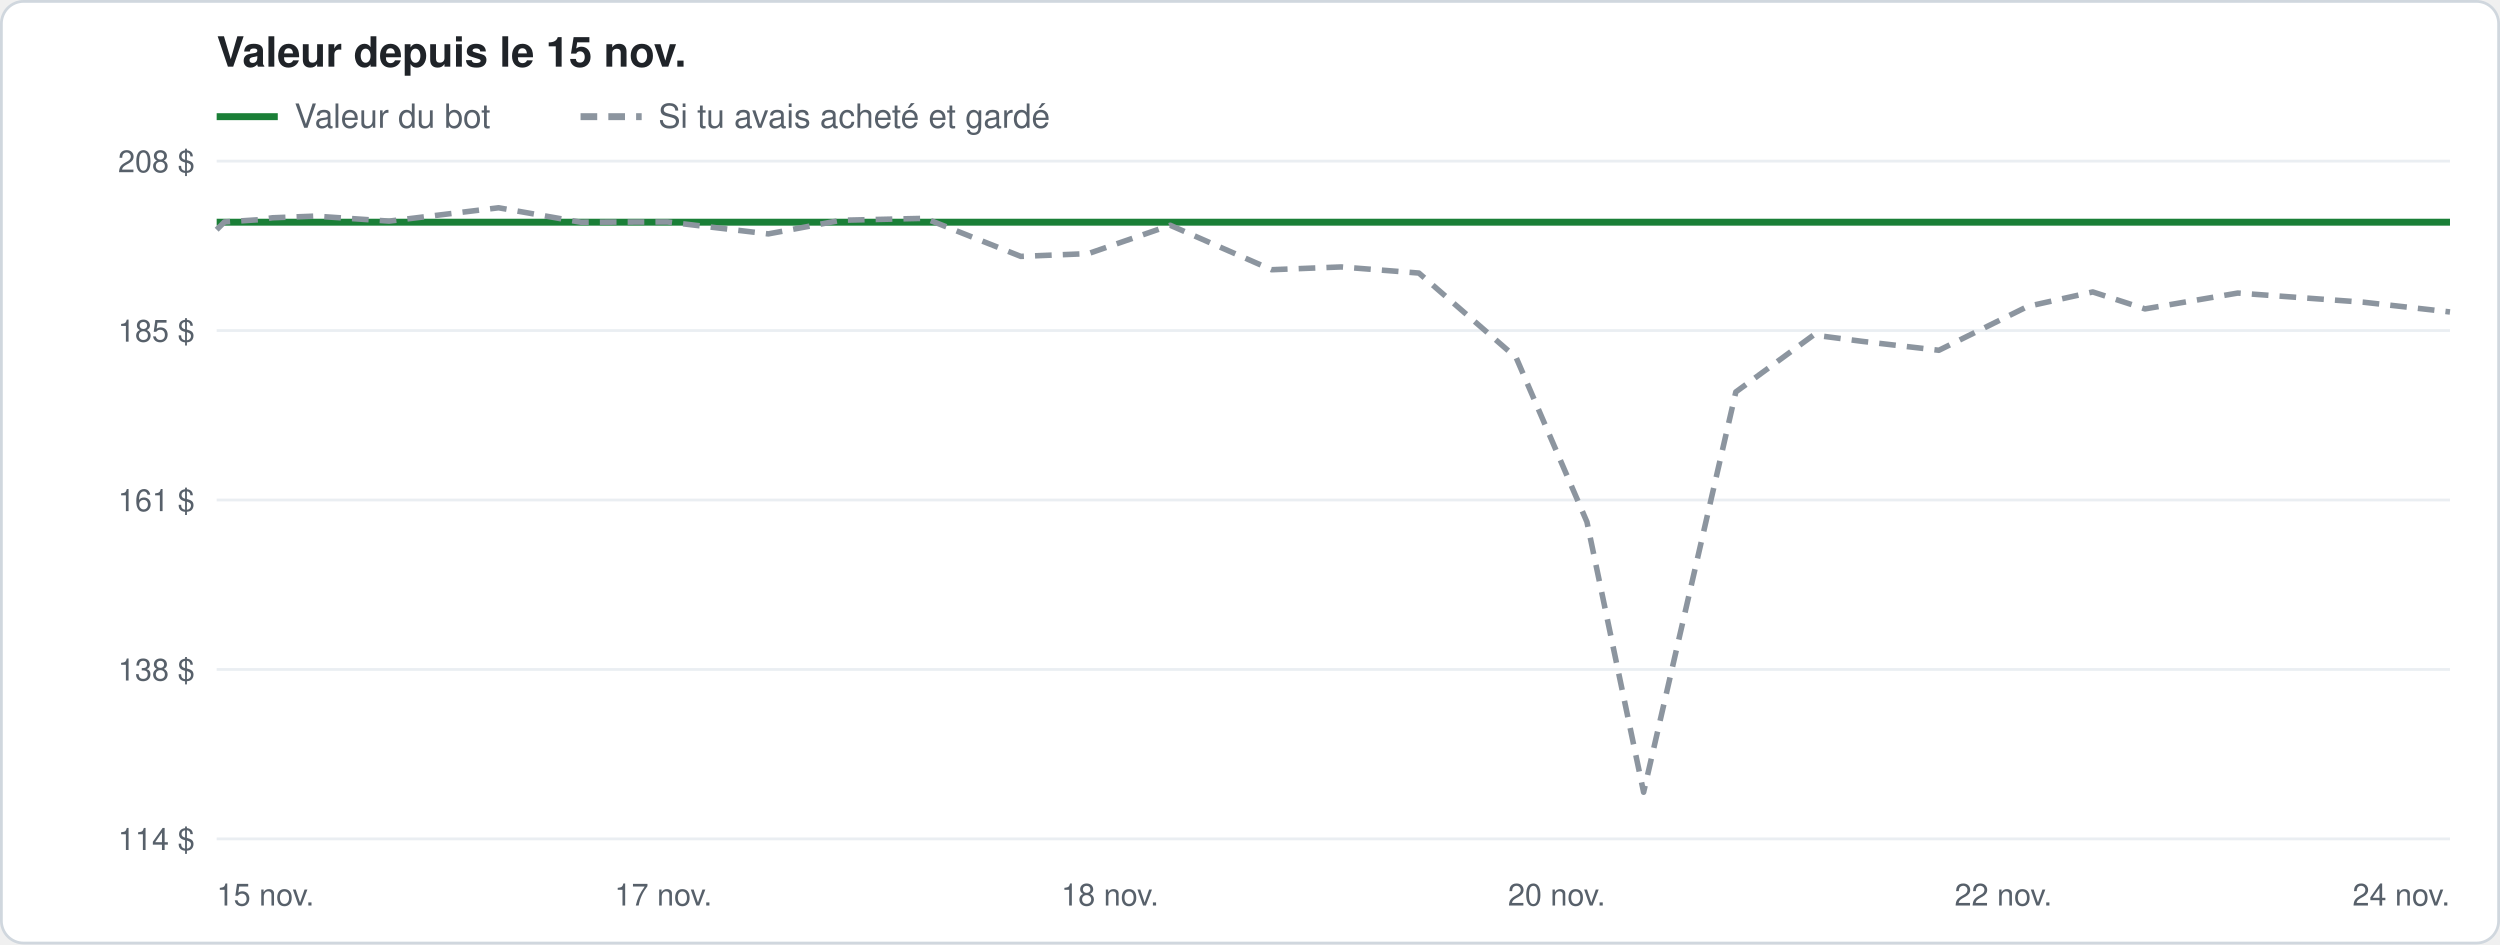
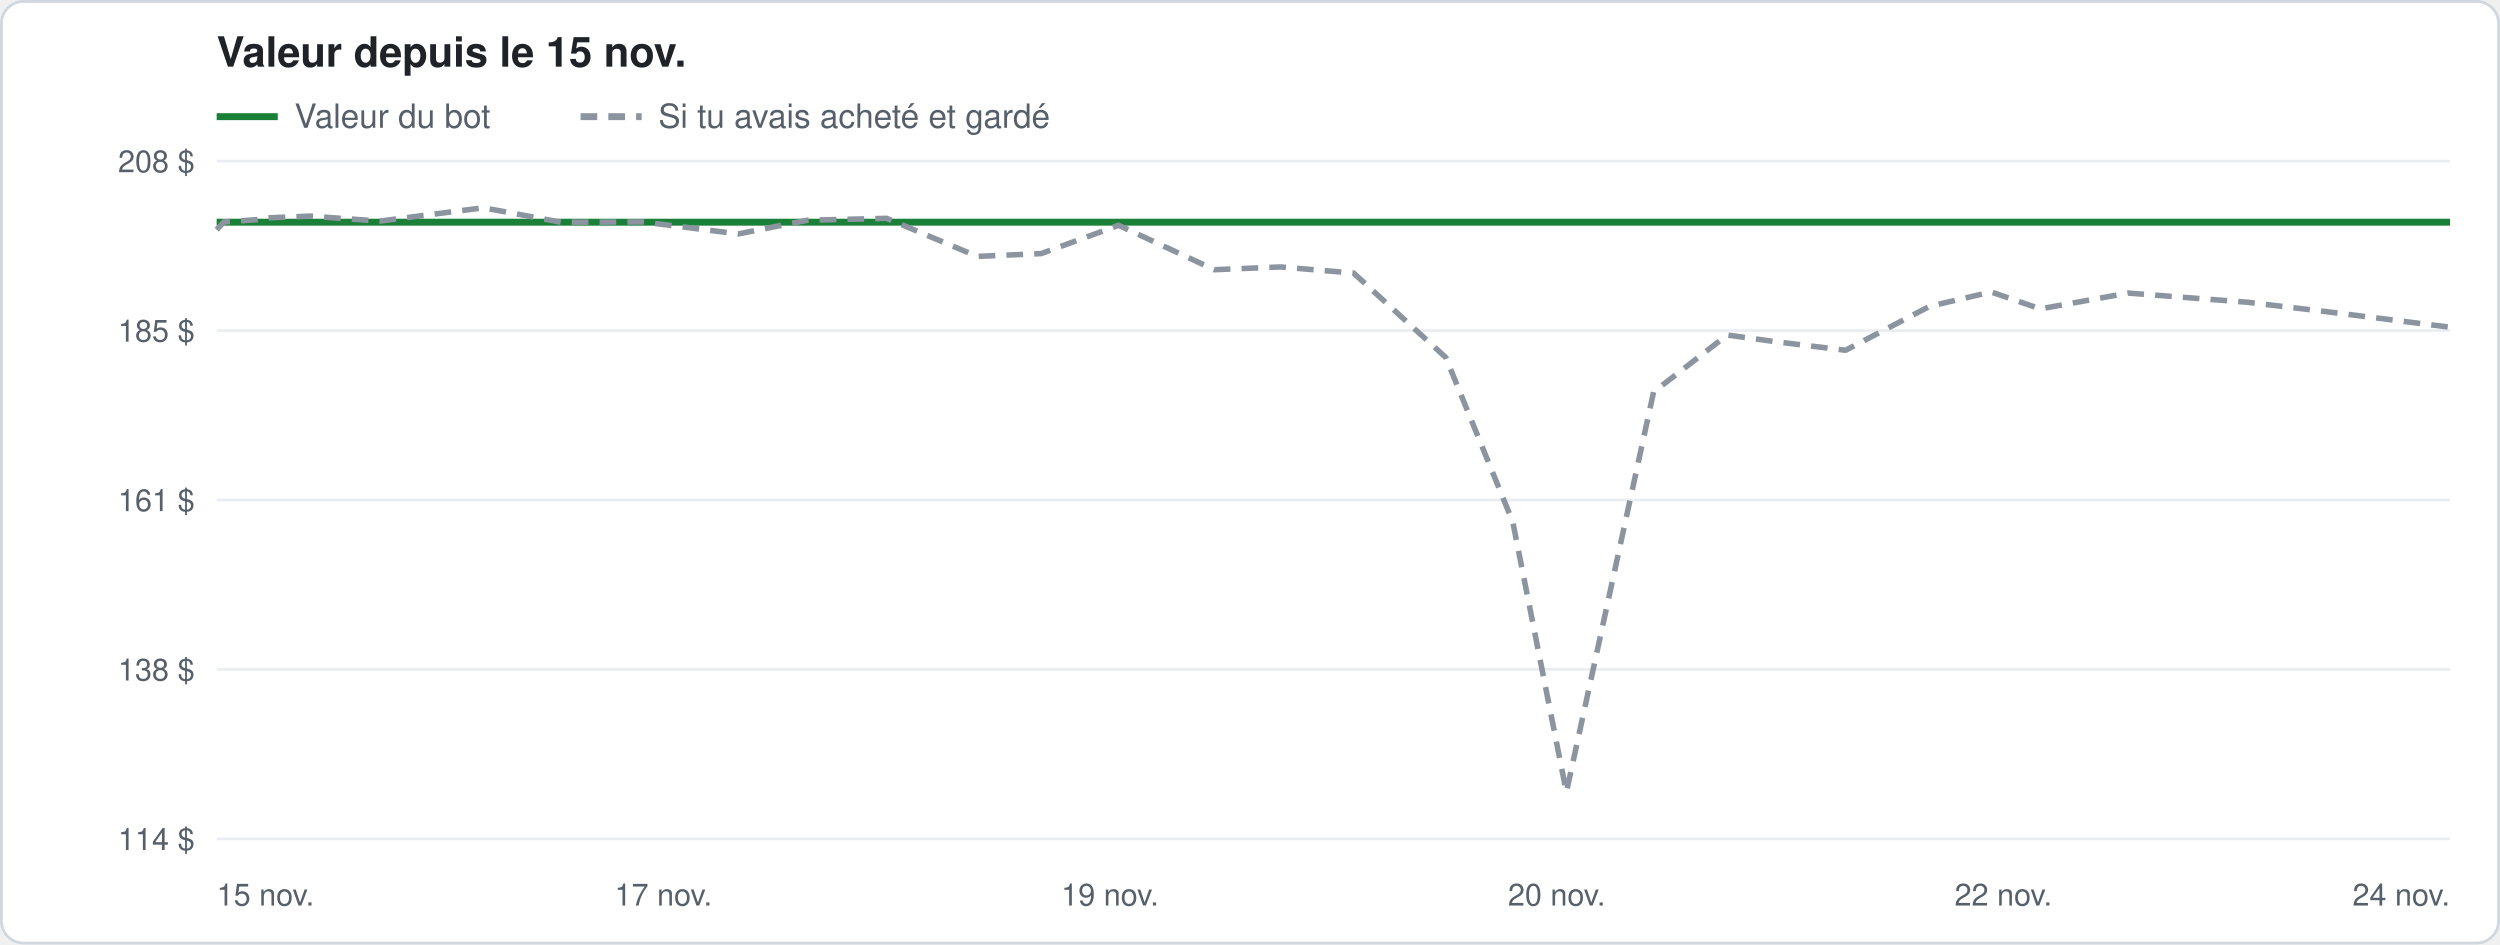
<svg xmlns="http://www.w3.org/2000/svg" width="900" height="340" viewBox="0 0 900 340" font-family="-apple-system, Segoe UI, Helvetica, Arial, sans-serif">
  <rect x="0.5" y="0.5" width="899" height="339" rx="8" fill="#ffffff" stroke="#d0d7de" />
  <text x="78" y="24" font-size="15" font-weight="600" fill="#1f2328">Valeur depuis le 15 nov.</text>
  <line x1="78" y1="42" x2="100" y2="42" stroke="#1a7f37" stroke-width="2.5" />
  <text x="106" y="46" font-size="12" fill="#57606a">Valeur du bot</text>
  <line x1="209" y1="42" x2="231" y2="42" stroke="#8c959f" stroke-width="2.5" stroke-dasharray="6 4" />
  <text x="237" y="46" font-size="12" fill="#57606a">Si tu avais acheté et gardé</text>
  <line x1="78" y1="302.0" x2="882" y2="302.0" stroke="#eaeef2" />
  <text x="70" y="306.0" font-size="11" fill="#57606a" text-anchor="end">114 $</text>
  <line x1="78" y1="241.0" x2="882" y2="241.0" stroke="#eaeef2" />
  <text x="70" y="245.0" font-size="11" fill="#57606a" text-anchor="end">138 $</text>
  <line x1="78" y1="180.0" x2="882" y2="180.0" stroke="#eaeef2" />
  <text x="70" y="184.0" font-size="11" fill="#57606a" text-anchor="end">161 $</text>
  <line x1="78" y1="119.0" x2="882" y2="119.0" stroke="#eaeef2" />
  <text x="70" y="123.0" font-size="11" fill="#57606a" text-anchor="end">185 $</text>
  <line x1="78" y1="58.0" x2="882" y2="58.0" stroke="#eaeef2" />
  <text x="70" y="62.0" font-size="11" fill="#57606a" text-anchor="end">208 $</text>
  <text x="78.0" y="326" font-size="11" fill="#57606a" text-anchor="start">15 nov.</text>
  <text x="238.8" y="326" font-size="11" fill="#57606a" text-anchor="middle">17 nov.</text>
-   <text x="399.6" y="326" font-size="11" fill="#57606a" text-anchor="middle">18 nov.</text>
+   <text x="399.6" y="326" font-size="11" fill="#57606a" text-anchor="middle">19 nov.</text>
  <text x="560.4" y="326" font-size="11" fill="#57606a" text-anchor="middle">20 nov.</text>
  <text x="721.2" y="326" font-size="11" fill="#57606a" text-anchor="middle">22 nov.</text>
  <text x="882.0" y="326" font-size="11" fill="#57606a" text-anchor="end">24 nov.</text>
-   <polyline points="78.0,80.0 80.8,80.0 93.1,80.0 98.1,80.0 113.5,80.0 140.1,80.0 179.5,80.0 209.1,80.0 240.2,80.0 276.6,80.0 302.8,80.0 333.0,80.0 367.5,80.0 391.8,80.0 421.3,80.0 457.8,80.0 482.8,80.0 510.8,80.0 545.8,80.0 571.3,80.0 591.7,80.0 624.9,80.0 652.9,80.0 670.5,80.0 698.0,80.0 730.0,80.0 753.4,80.0 772.2,80.0 805.6,80.0 850.9,80.0 882.0,80.0" fill="none" stroke="#1a7f37" stroke-width="2.5" stroke-linejoin="round" />
-   <polyline points="78.0,82.7 80.8,79.9 93.1,79.1 98.1,78.4 113.5,77.8 140.1,79.6 179.5,74.8 209.1,80.0 240.2,79.9 276.6,84.2 302.8,79.3 333.0,78.6 367.5,92.3 391.8,91.3 421.3,81.1 457.8,97.1 482.8,96.1 510.8,98.3 545.8,128.7 571.3,187.9 591.7,285.2 624.9,141.1 652.9,120.6 670.5,122.9 698.0,126.1 730.0,110.3 753.4,105.1 772.2,111.2 805.6,105.5 850.9,108.8 882.0,112.3" fill="none" stroke="#8c959f" stroke-width="2" stroke-linejoin="round" stroke-dasharray="6 4" />
+   <polyline points="78.0,80.0 80.6,80.0 92.2,80.0 97.0,80.0 111.6,80.0 136.7,80.0 174.0,80.0 202.0,80.0 231.4,80.0 265.8,80.0 290.6,80.0 319.2,80.0 351.8,80.0 374.8,80.0 402.7,80.0 437.2,80.0 460.9,80.0 487.3,80.0 520.5,80.0 544.6,80.0 563.9,80.0 595.3,80.0 621.8,80.0 638.4,80.0 664.4,80.0 694.6,80.0 716.8,80.0 734.5,80.0 766.1,80.0 809.0,80.0 838.4,80.0 882.0,80.0" fill="none" stroke="#1a7f37" stroke-width="2.5" stroke-linejoin="round" />
+   <polyline points="78.0,82.7 80.6,79.9 92.2,79.1 97.0,78.4 111.6,77.8 136.7,79.6 174.0,74.8 202.0,80.0 231.4,79.9 265.8,84.2 290.6,79.3 319.2,78.6 351.8,92.3 374.8,91.3 402.7,81.1 437.2,97.1 460.9,96.1 487.3,98.3 520.5,128.7 544.6,187.9 563.9,285.2 595.3,141.1 621.8,120.6 638.4,122.9 664.4,126.1 694.6,110.3 716.8,105.1 734.5,111.2 766.1,105.5 809.0,108.8 838.4,112.3 882.0,117.8" fill="none" stroke="#8c959f" stroke-width="2" stroke-linejoin="round" stroke-dasharray="6 4" />
</svg>
